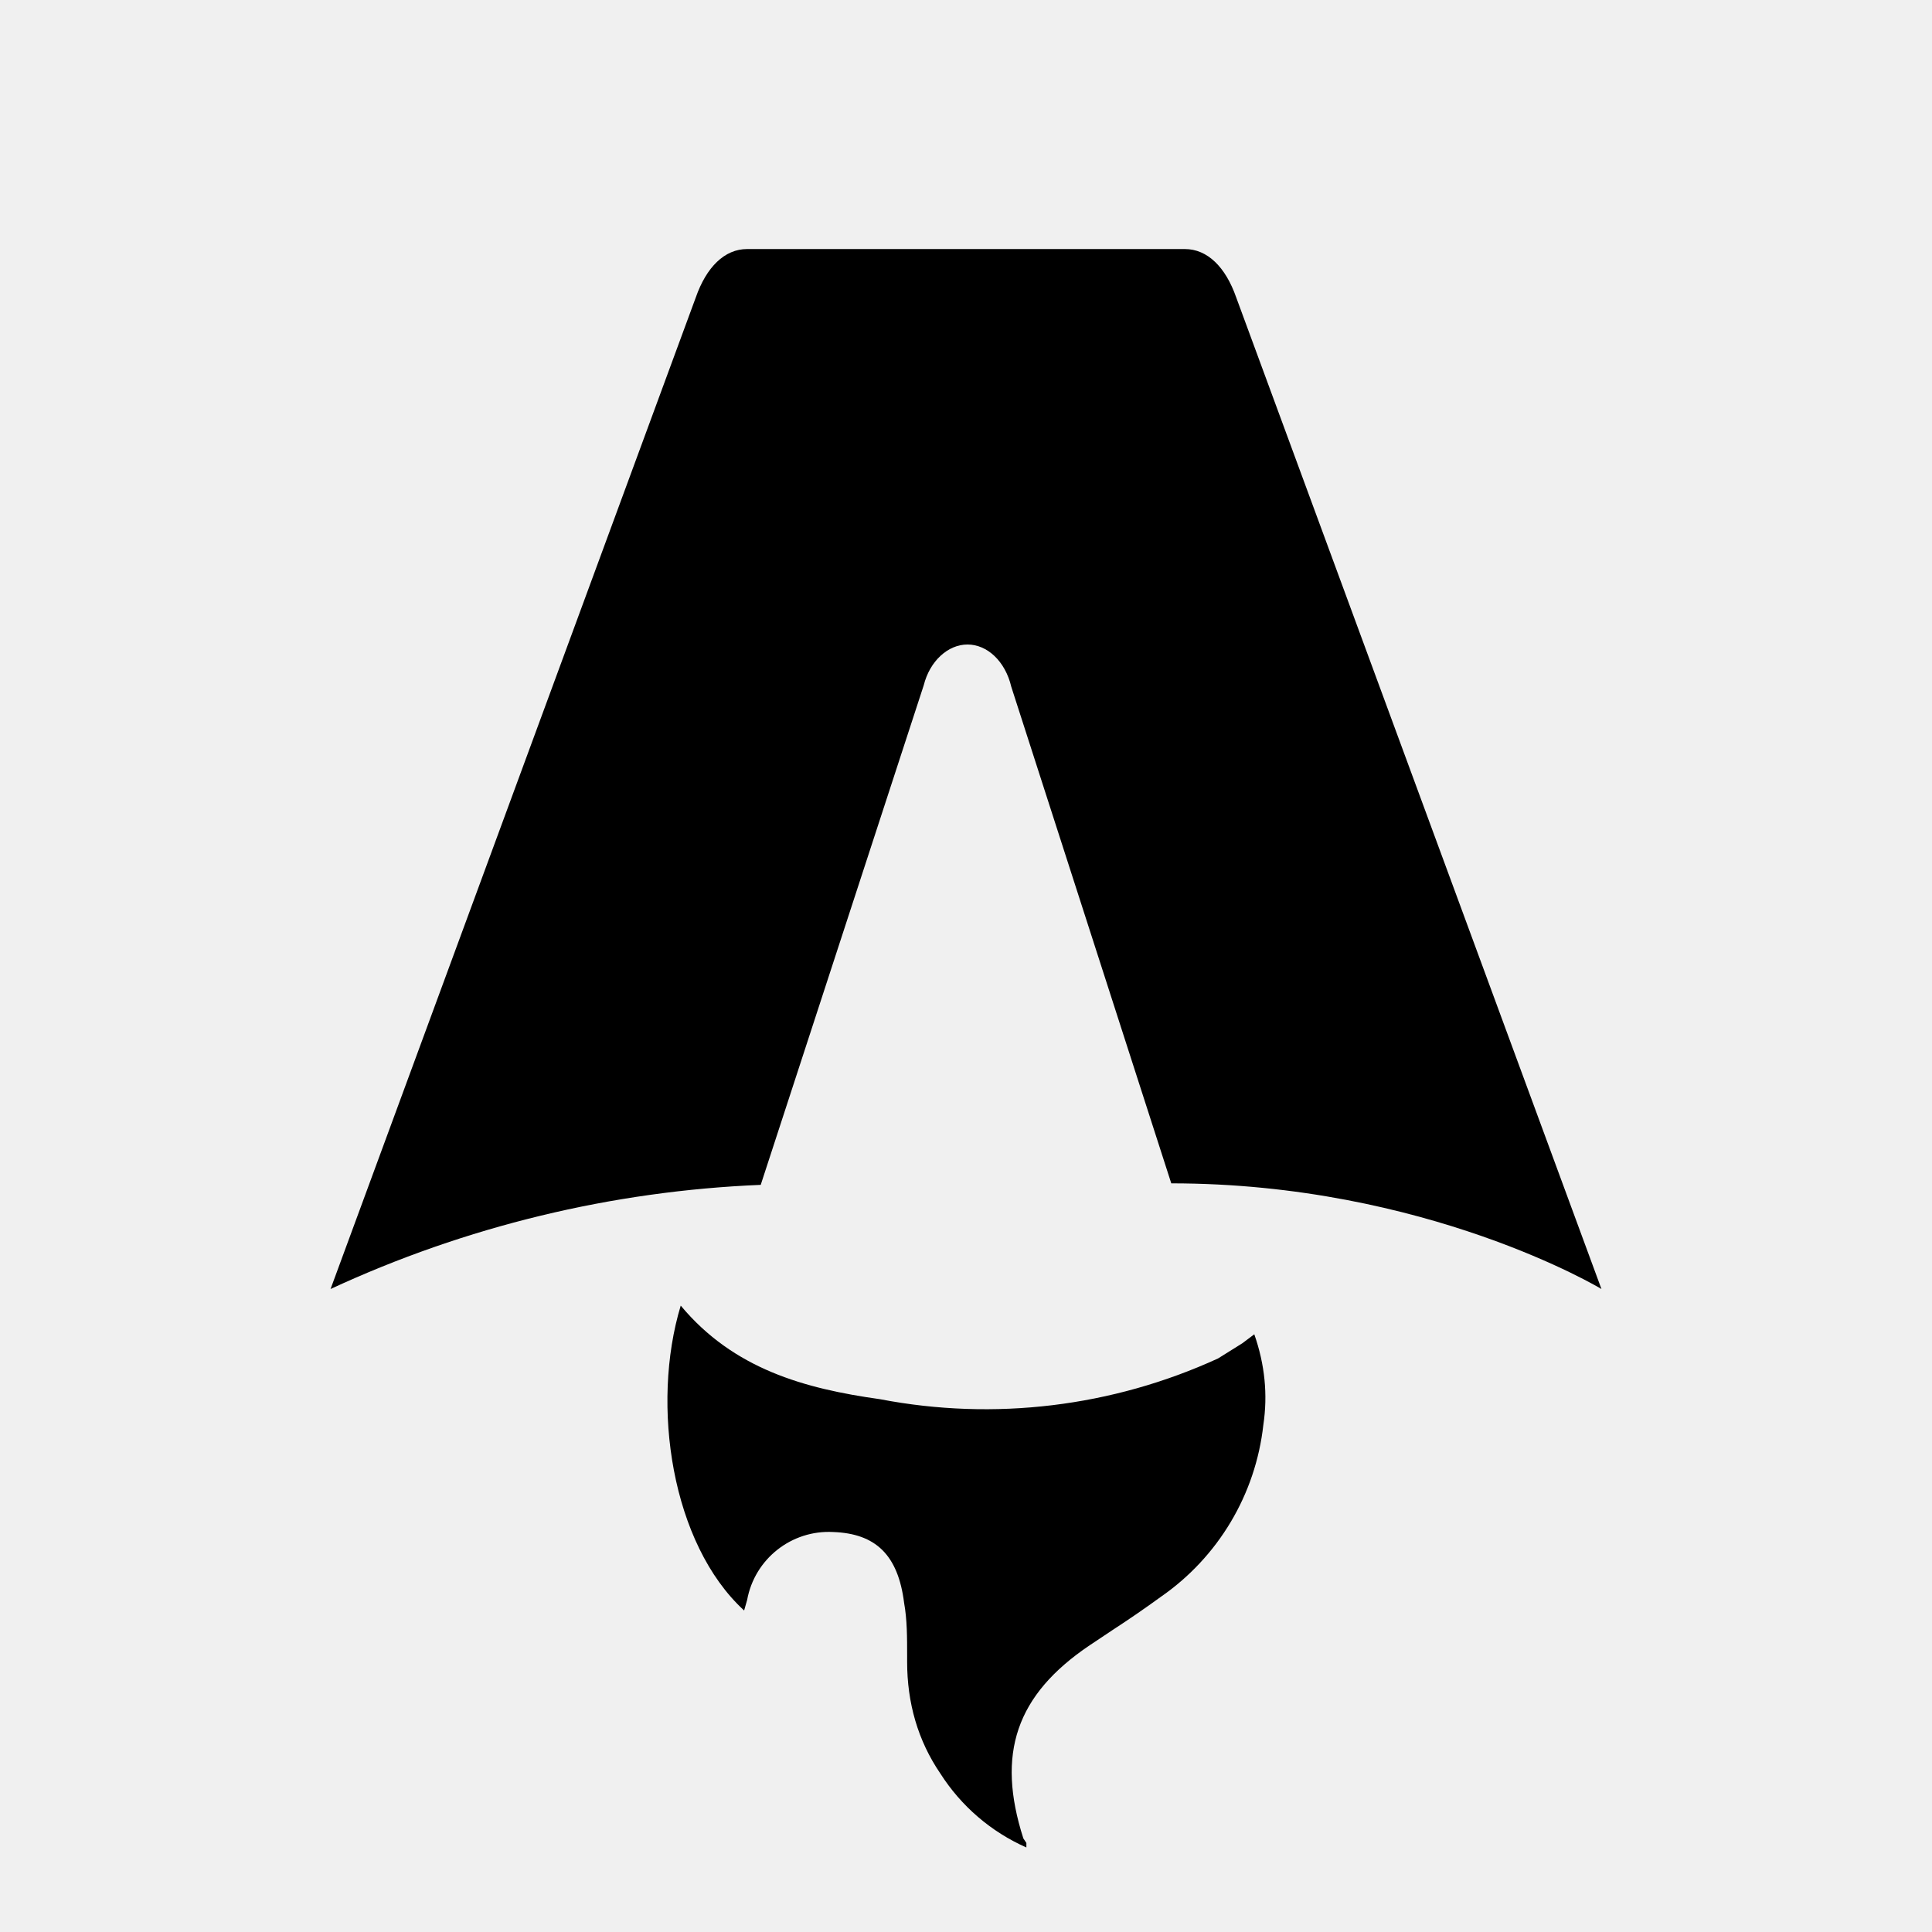
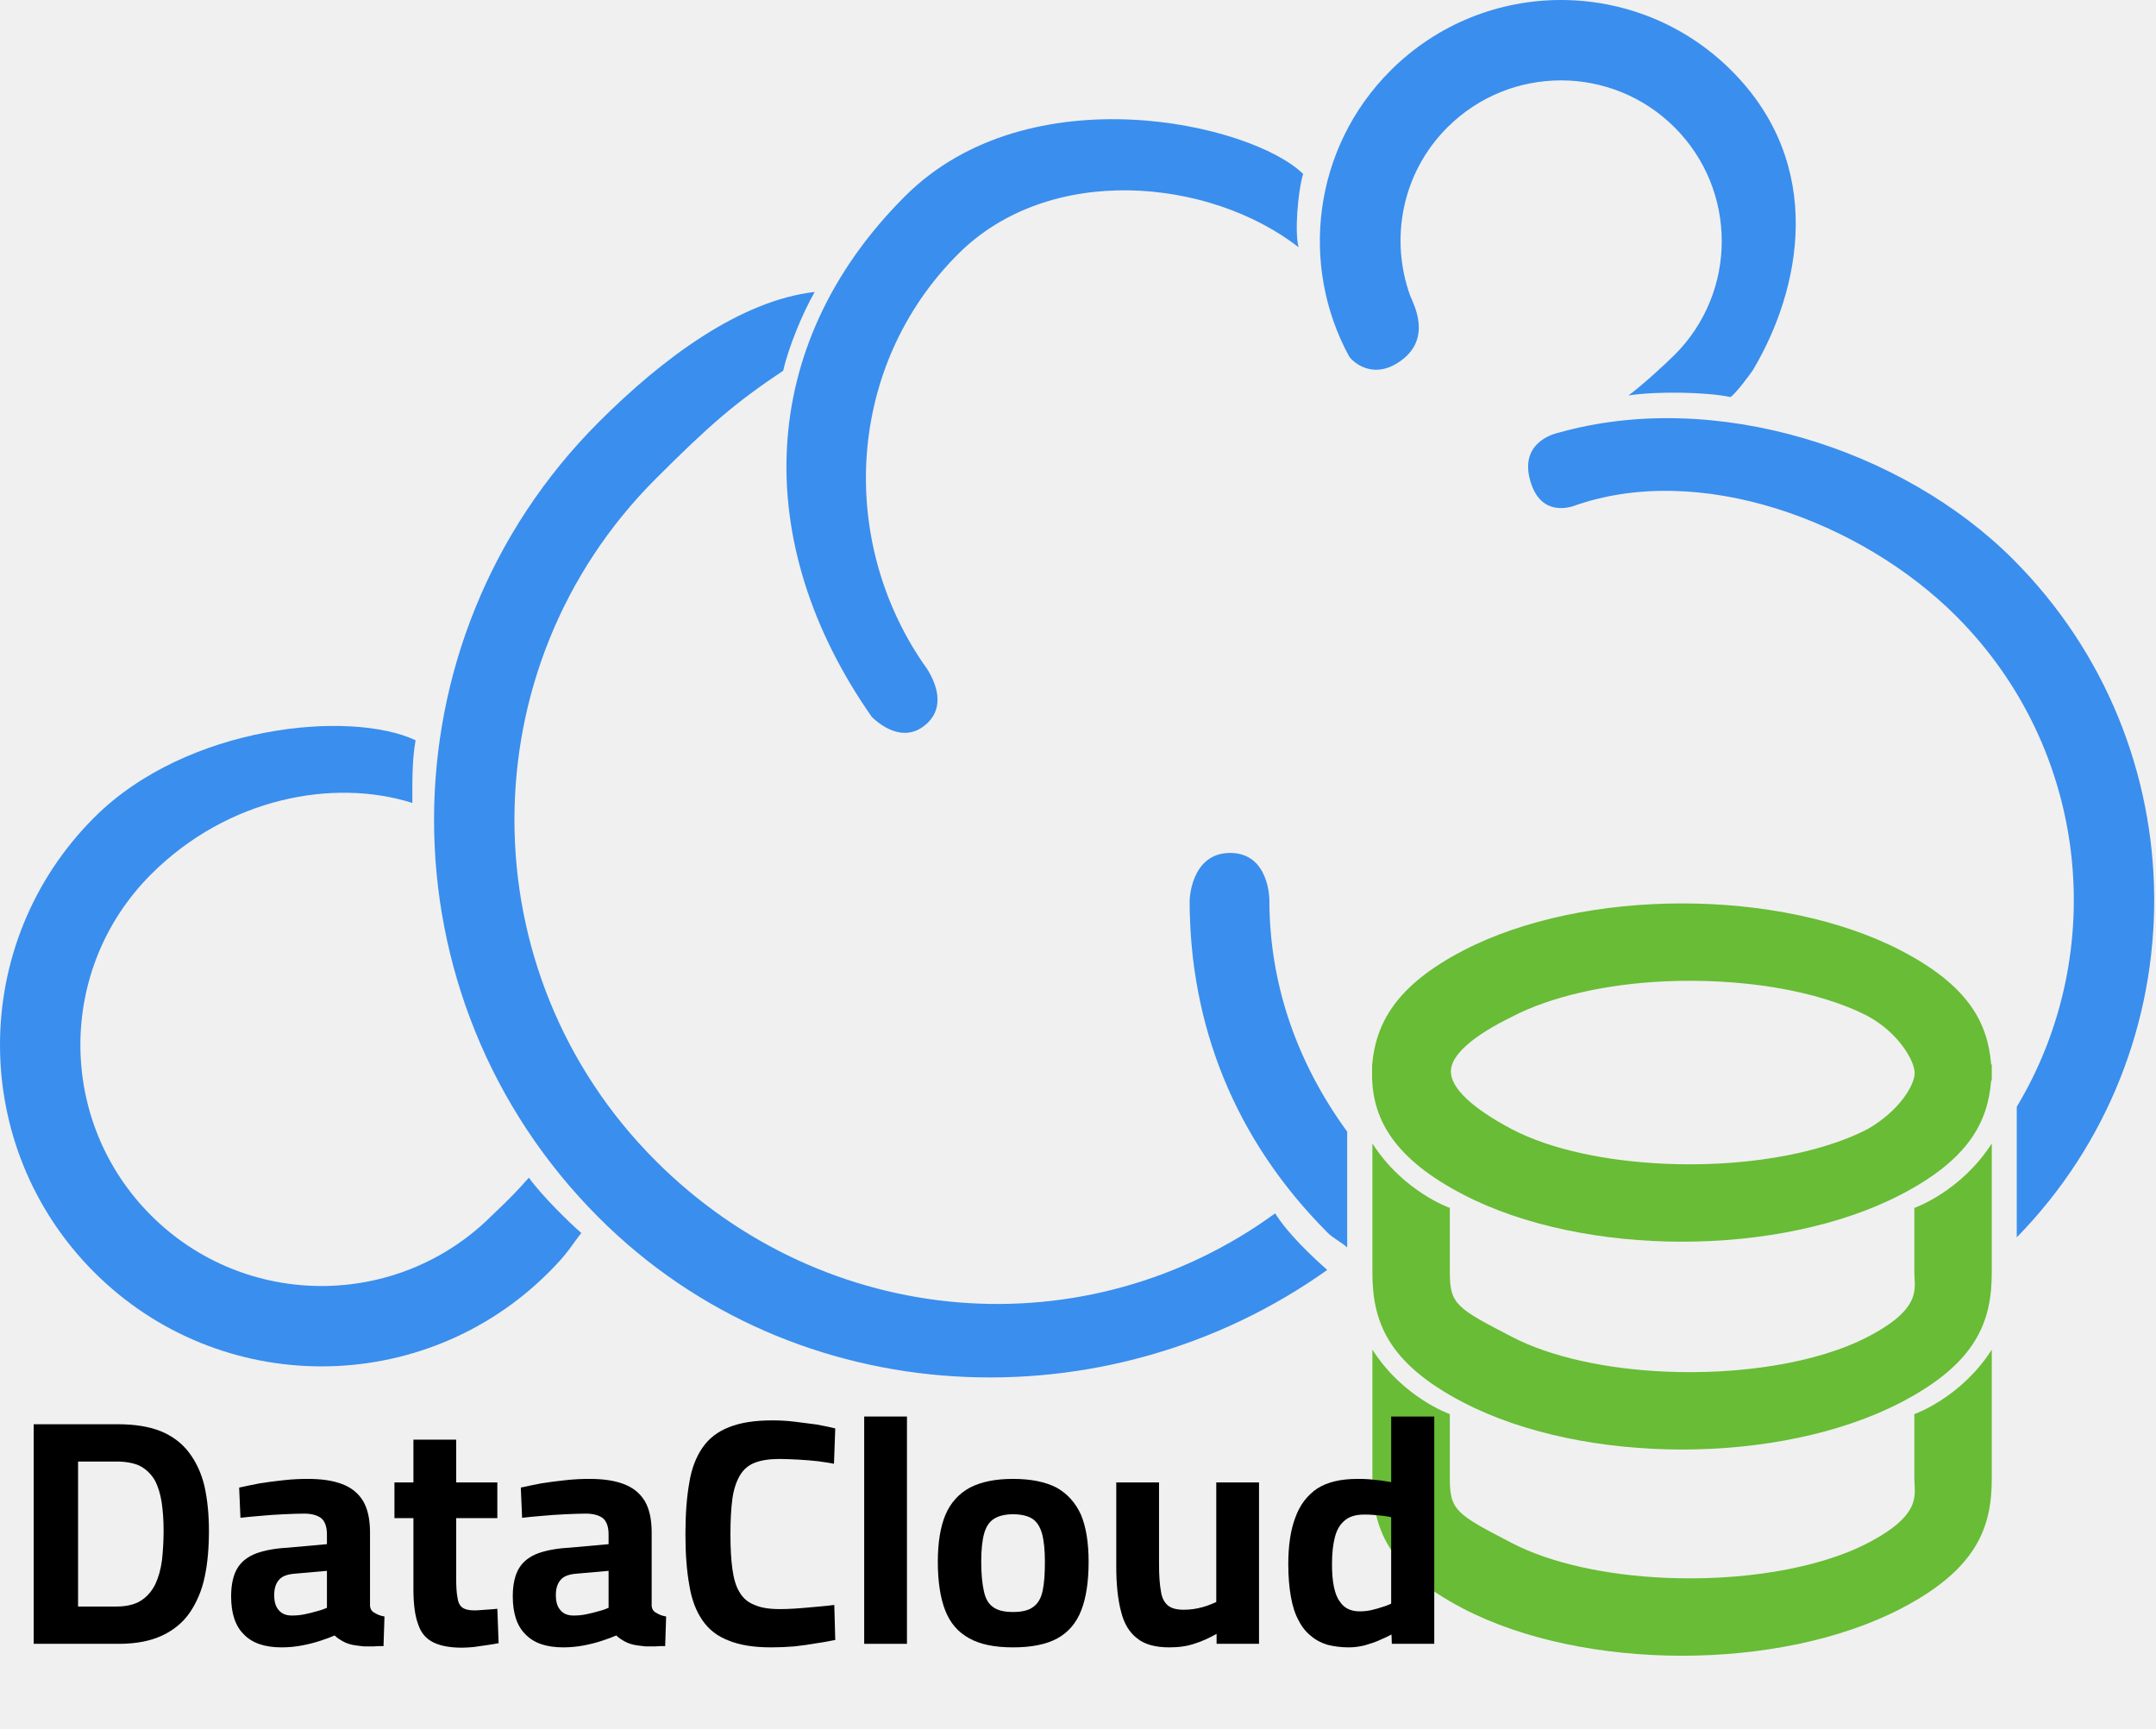
- <svg xmlns="http://www.w3.org/2000/svg" fill="none" viewBox="0 0 128 128">
-   <path d="M50.4 78.5a75.1 75.1 0 0 0-28.5 6.9l24.2-65.7c.7-2 1.9-3.2 3.4-3.2h29c1.5 0 2.7 1.2 3.4 3.2l24.2 65.7s-11.6-7-28.5-7L67 45.5c-.4-1.7-1.6-2.8-2.9-2.8-1.3 0-2.5 1.1-2.9 2.7L50.4 78.5Zm-1.1 28.2Zm-4.2-20.2c-2 6.6-.6 15.8 4.2 20.2a17.5 17.5 0 0 1 .2-.7 5.5 5.5 0 0 1 5.7-4.5c2.8.1 4.3 1.5 4.7 4.7.2 1.1.2 2.3.2 3.5v.4c0 2.7.7 5.2 2.2 7.4a13 13 0 0 0 5.7 4.9v-.3l-.2-.3c-1.8-5.6-.5-9.5 4.4-12.8l1.5-1a73 73 0 0 0 3.2-2.2 16 16 0 0 0 6.8-11.4c.3-2 .1-4-.6-6l-.8.6-1.6 1a37 37 0 0 1-22.4 2.7c-5-.7-9.7-2-13.2-6.2Z" />
-   <style>
-         path { fill: #000; }
-         @media (prefers-color-scheme: dark) {
-             path { fill: #FFF; }
-         }
-     </style>
+ <svg xmlns="http://www.w3.org/2000/svg" width="100%" height="100%" viewBox="0 0 5588 4480" version="1.1" xml:space="preserve" style="fill-rule:evenodd;clip-rule:evenodd;stroke-linejoin:round;stroke-miterlimit:2;">
+   <g transform="matrix(4.16667,0,0,4.16667,0,0)">
+     <g id="Main" transform="matrix(1,0,0,1,870,1410)">
+       <g id="CLOUD">
+         <g id="Graphic_42">
+           <path d="M-307.041,-1287.94C-399.785,-1195.34 -403.24,-1071.95 -327.69,-964C-324.44,-960.85 -307.99,-945.75 -292.89,-960.4C-277.74,-975.25 -295.763,-997.361 -295.763,-997.361C-348.983,-1075.23 -343.163,-1182.82 -274.041,-1251.94C-217.097,-1308.88 -117.75,-1299.3 -62.2,-1256.2C-64.75,-1264.75 -62.75,-1290.75 -59.4,-1301.8C-91.5,-1333.25 -229.816,-1365.05 -307.041,-1287.94Z" style="fill:rgb(58,142,237);fill-rule:nonzero;" />
+         </g>
+         <g id="Graphic_58">
+           <path d="M-32,-706C-63.794,-749.67 -80.4,-798.648 -80.4,-850.2C-80.4,-850.2 -80.3,-879.4 -104.8,-879.4C-129.3,-879.4 -130,-850 -130,-850C-130,-773.223 -102.579,-701.579 -44,-643C-40.841,-639.841 -35.262,-636.988 -32,-634L-32,-706ZM384.5,-640.262C499.284,-757.599 498.495,-945.769 382.132,-1062.13C313.356,-1130.91 196.5,-1168.25 99.4,-1140.8C99.4,-1140.8 75.8,-1136.35 81.4,-1112.8C87,-1089.25 104.5,-1094 108.2,-1095C186.79,-1123.4 287.753,-1085.8 346.777,-1026.78C429.582,-943.971 442.157,-817.53 384.5,-721.472L384.5,-640.262Z" style="fill:rgb(58,142,237);fill-rule:nonzero;" />
+         </g>
+         <g id="Graphic_38">
+           <path d="M-811.421,-901.421C-889.526,-823.317 -889.526,-696.684 -811.421,-618.579C-733.316,-540.474 -606.684,-540.474 -528.579,-618.579C-516.023,-631.135 -514.6,-635.2 -508.4,-643C-515.1,-648.7 -533.05,-666.2 -541,-677.4C-548.55,-668.95 -552.25,-665 -563.934,-653.934C-622.513,-595.355 -717.487,-595.355 -776.066,-653.934C-834.645,-712.513 -834.645,-807.487 -776.066,-866.066C-728.312,-913.82 -662.5,-926 -613.5,-910.5C-613.5,-923 -613.75,-936.75 -611.5,-949.5C-652,-968.5 -753.678,-959.165 -811.421,-901.421Z" style="fill:rgb(58,142,237);fill-rule:nonzero;" />
+         </g>
+         <g id="Graphic_36">
+           <path d="M-497.487,-1147.49C-634.171,-1010.8 -634.171,-789.197 -497.487,-652.513C-374.893,-529.918 -181.079,-522.679 -44.4,-620C-53.75,-628.25 -68.85,-642.45 -76.8,-655.2C-194.119,-569.782 -356.282,-582.018 -462.132,-687.868C-579.289,-805.026 -579.289,-994.975 -462.132,-1112.13C-428.839,-1145.42 -412.8,-1159.4 -382.8,-1179.4C-379.75,-1193.25 -370.9,-1215.1 -363.2,-1228.4C-409.5,-1223 -457.473,-1187.5 -497.487,-1147.49Z" style="fill:rgb(58,142,237);fill-rule:nonzero;" />
+         </g>
+         <g id="Graphic_49">
+           <path d="M220.4,-1179.8C250.625,-1230.62 265.645,-1307.49 207.066,-1366.07C148.487,-1424.64 53.513,-1424.64 -5.066,-1366.07C-53.226,-1317.91 -61.792,-1245.15 -30.764,-1188.24C-29,-1185.5 -15.85,-1172.4 2.2,-1186.2C20.25,-1200 9.75,-1220 7.2,-1226C-5.568,-1261.34 1.962,-1302.38 30.289,-1330.71C69.342,-1369.76 132.658,-1369.76 171.711,-1330.71C210.763,-1291.66 210.763,-1228.34 171.711,-1189.29C165.206,-1182.78 151.1,-1170 143,-1164C161,-1166.75 191.677,-1166.12 206.5,-1163C209.875,-1165.5 217.55,-1175.62 220.4,-1179.8Z" style="fill:rgb(58,142,237);fill-rule:nonzero;" />
+         </g>
+       </g>
+       <g id="DATA">
+         <g id="Graphic_56">
+           <path d="M31.845,-530.309C31.845,-530.309 2.949,-540.33 -16.315,-570.391L-16.315,-490.227C-16.315,-460.165 -7.359,-434.041 40.108,-409.35C115.338,-370.217 237.309,-370.217 312.539,-409.35C360.006,-434.041 368.961,-460.165 368.961,-490.227L368.961,-570.391C349.698,-540.33 320.802,-530.309 320.802,-530.309L320.802,-490.227C320.802,-480.206 326.047,-467.904 291.906,-450.144C260.169,-433.635 211.894,-426.412 165.686,-428.476C129.746,-430.081 95.057,-437.304 70.373,-450.144C36.232,-467.904 31.845,-470.185 31.845,-490.227L31.845,-530.309Z" style="fill:rgb(104,188,54);fill-rule:nonzero;" />
+         </g>
+         <g id="Graphic_55">
+           <path d="M31.845,-658.585C31.845,-658.585 2.949,-668.606 -16.315,-698.668L-16.315,-618.503C-16.315,-588.441 -7.359,-562.317 40.108,-537.626C115.338,-498.493 237.309,-498.493 312.539,-537.626C360.006,-562.317 368.961,-588.441 368.961,-618.503L368.961,-698.668C349.698,-668.606 320.802,-658.585 320.802,-658.585L320.802,-618.503C320.802,-608.482 326.047,-596.18 291.906,-578.42C260.169,-561.911 211.894,-554.689 165.686,-556.752C129.746,-558.357 95.057,-565.58 70.373,-578.42C36.232,-596.18 31.845,-598.462 31.845,-618.503L31.845,-658.585Z" style="fill:rgb(104,188,54);fill-rule:nonzero;" />
+         </g>
+         <g id="Graphic_54">
+           <path d="M-16.512,-738.965C-15.574,-712.696 -2.008,-688.825 40.108,-666.917C115.338,-627.784 237.309,-627.784 312.539,-666.917C354.655,-688.825 366.453,-711.86 368.578,-737.773L368.961,-737.773L368.961,-747.794L368.578,-747.794C366.453,-773.707 354.655,-796.743 312.539,-818.65C237.309,-857.783 115.338,-857.783 40.108,-818.65C-2.008,-796.743 -14.387,-772.991 -16.512,-747.078L-16.512,-738.965ZM70.5,-777.5C95.185,-790.341 129.746,-797.919 165.686,-799.524C211.894,-801.588 260.169,-794.365 291.906,-777.856C311,-767.5 321,-750 321,-742.5C321,-735 311.5,-719 291.906,-707.712C260.169,-691.202 211.894,-683.98 165.686,-686.043C129.746,-687.648 95.185,-694.659 70.5,-707.5C46,-720.5 32.5,-733 32.5,-743.5C32.5,-754 47,-766 70.5,-777.5Z" style="fill:rgb(104,188,54);fill-rule:nonzero;" />
+         </g>
+       </g>
+       <g transform="matrix(0.949607,0,0,0.949607,-861.635,-387.409)">
+         <g id="Logo">
+           <g transform="matrix(210.613,0,0,210.613,0,0)">
+             <path d="M0.063,-0L0.063,-0.683L0.324,-0.683C0.377,-0.683 0.422,-0.676 0.459,-0.661C0.495,-0.646 0.524,-0.624 0.546,-0.595C0.568,-0.566 0.584,-0.532 0.594,-0.491C0.603,-0.45 0.608,-0.404 0.608,-0.352C0.608,-0.299 0.604,-0.252 0.595,-0.209C0.586,-0.166 0.57,-0.129 0.549,-0.098C0.528,-0.067 0.499,-0.043 0.463,-0.026C0.427,-0.009 0.382,-0 0.328,-0L0.063,-0ZM0.201,-0.116L0.32,-0.116C0.351,-0.116 0.377,-0.122 0.396,-0.134C0.415,-0.146 0.43,-0.163 0.441,-0.185C0.451,-0.206 0.458,-0.231 0.462,-0.26C0.465,-0.288 0.467,-0.319 0.467,-0.352C0.467,-0.384 0.465,-0.413 0.461,-0.44C0.457,-0.466 0.45,-0.489 0.44,-0.508C0.429,-0.527 0.415,-0.541 0.396,-0.552C0.377,-0.562 0.351,-0.567 0.32,-0.567L0.201,-0.567L0.201,-0.116Z" style="fill-rule:nonzero;" />
+           </g>
+           <g transform="matrix(210.613,0,0,210.613,136.477,0)">
+             <path d="M0.186,0.011C0.134,0.011 0.095,-0.002 0.069,-0.029C0.042,-0.055 0.029,-0.095 0.029,-0.148C0.029,-0.185 0.036,-0.215 0.049,-0.236C0.062,-0.257 0.082,-0.272 0.109,-0.282C0.135,-0.291 0.167,-0.297 0.205,-0.299L0.327,-0.31L0.327,-0.34C0.327,-0.364 0.321,-0.381 0.309,-0.391C0.297,-0.4 0.279,-0.405 0.256,-0.405C0.237,-0.405 0.216,-0.404 0.192,-0.403C0.167,-0.402 0.143,-0.4 0.12,-0.398C0.096,-0.396 0.075,-0.394 0.058,-0.392L0.054,-0.486C0.071,-0.49 0.092,-0.494 0.117,-0.499C0.141,-0.503 0.166,-0.506 0.193,-0.509C0.22,-0.512 0.244,-0.513 0.267,-0.513C0.31,-0.513 0.345,-0.508 0.374,-0.497C0.403,-0.486 0.424,-0.469 0.439,-0.445C0.454,-0.42 0.461,-0.387 0.461,-0.346L0.461,-0.117C0.462,-0.108 0.467,-0.1 0.476,-0.096C0.485,-0.09 0.495,-0.087 0.506,-0.085L0.503,0.007C0.492,0.007 0.482,0.007 0.472,0.008C0.461,0.008 0.451,0.008 0.442,0.008C0.433,0.007 0.424,0.006 0.417,0.005C0.402,0.003 0.389,-0.001 0.378,-0.007C0.367,-0.013 0.358,-0.019 0.351,-0.026C0.34,-0.021 0.326,-0.016 0.308,-0.01C0.29,-0.004 0.271,0.001 0.25,0.005C0.229,0.009 0.207,0.011 0.186,0.011ZM0.218,-0.088C0.231,-0.088 0.244,-0.089 0.258,-0.092C0.272,-0.095 0.285,-0.098 0.298,-0.102C0.31,-0.105 0.32,-0.109 0.327,-0.112L0.327,-0.227L0.225,-0.218C0.203,-0.216 0.187,-0.21 0.178,-0.199C0.168,-0.188 0.163,-0.172 0.163,-0.152C0.163,-0.132 0.167,-0.116 0.177,-0.105C0.186,-0.094 0.199,-0.088 0.218,-0.088Z" style="fill-rule:nonzero;" />
+           </g>
+           <g transform="matrix(210.613,0,0,210.613,245.365,0)">
+             <path d="M0.231,0.012C0.194,0.012 0.165,0.007 0.142,-0.004C0.119,-0.015 0.103,-0.033 0.094,-0.06C0.084,-0.086 0.079,-0.123 0.079,-0.17L0.079,-0.391L0.02,-0.391L0.02,-0.502L0.079,-0.502L0.079,-0.635L0.212,-0.635L0.212,-0.502L0.34,-0.502L0.34,-0.391L0.212,-0.391L0.212,-0.205C0.212,-0.179 0.213,-0.159 0.216,-0.144C0.218,-0.129 0.223,-0.119 0.231,-0.113C0.239,-0.107 0.251,-0.104 0.268,-0.104C0.273,-0.104 0.28,-0.104 0.289,-0.105C0.298,-0.106 0.308,-0.106 0.317,-0.107C0.326,-0.108 0.334,-0.108 0.34,-0.109L0.344,-0.002C0.334,0 0.322,0.002 0.308,0.004C0.293,0.006 0.279,0.008 0.266,0.01C0.252,0.011 0.24,0.012 0.231,0.012Z" style="fill-rule:nonzero;" />
+           </g>
+           <g transform="matrix(210.613,0,0,210.613,320.975,0)">
+             <path d="M0.186,0.011C0.134,0.011 0.095,-0.002 0.069,-0.029C0.042,-0.055 0.029,-0.095 0.029,-0.148C0.029,-0.185 0.036,-0.215 0.049,-0.236C0.062,-0.257 0.082,-0.272 0.109,-0.282C0.135,-0.291 0.167,-0.297 0.205,-0.299L0.327,-0.31L0.327,-0.34C0.327,-0.364 0.321,-0.381 0.309,-0.391C0.297,-0.4 0.279,-0.405 0.256,-0.405C0.237,-0.405 0.216,-0.404 0.192,-0.403C0.167,-0.402 0.143,-0.4 0.12,-0.398C0.096,-0.396 0.075,-0.394 0.058,-0.392L0.054,-0.486C0.071,-0.49 0.092,-0.494 0.117,-0.499C0.141,-0.503 0.166,-0.506 0.193,-0.509C0.22,-0.512 0.244,-0.513 0.267,-0.513C0.31,-0.513 0.345,-0.508 0.374,-0.497C0.403,-0.486 0.424,-0.469 0.439,-0.445C0.454,-0.42 0.461,-0.387 0.461,-0.346L0.461,-0.117C0.462,-0.108 0.467,-0.1 0.476,-0.096C0.485,-0.09 0.495,-0.087 0.506,-0.085L0.503,0.007C0.492,0.007 0.482,0.007 0.472,0.008C0.461,0.008 0.451,0.008 0.442,0.008C0.433,0.007 0.424,0.006 0.417,0.005C0.402,0.003 0.389,-0.001 0.378,-0.007C0.367,-0.013 0.358,-0.019 0.351,-0.026C0.34,-0.021 0.326,-0.016 0.308,-0.01C0.29,-0.004 0.271,0.001 0.25,0.005C0.229,0.009 0.207,0.011 0.186,0.011ZM0.218,-0.088C0.231,-0.088 0.244,-0.089 0.258,-0.092C0.272,-0.095 0.285,-0.098 0.298,-0.102C0.31,-0.105 0.32,-0.109 0.327,-0.112L0.327,-0.227L0.225,-0.218C0.203,-0.216 0.187,-0.21 0.178,-0.199C0.168,-0.188 0.163,-0.172 0.163,-0.152C0.163,-0.132 0.167,-0.116 0.177,-0.105C0.186,-0.094 0.199,-0.088 0.218,-0.088Z" style="fill-rule:nonzero;" />
+           </g>
+           <g transform="matrix(210.613,0,0,210.613,431.126,0)">
+             <path d="M0.309,0.011C0.256,0.011 0.212,0.004 0.178,-0.01C0.143,-0.023 0.116,-0.044 0.096,-0.073C0.076,-0.102 0.062,-0.138 0.055,-0.183C0.047,-0.227 0.043,-0.28 0.043,-0.341C0.043,-0.403 0.047,-0.456 0.055,-0.501C0.062,-0.545 0.076,-0.581 0.096,-0.61C0.116,-0.639 0.143,-0.66 0.179,-0.674C0.214,-0.688 0.258,-0.695 0.313,-0.695C0.335,-0.695 0.358,-0.694 0.382,-0.691C0.406,-0.688 0.429,-0.685 0.452,-0.682C0.474,-0.678 0.493,-0.674 0.509,-0.67L0.505,-0.56C0.492,-0.563 0.475,-0.565 0.455,-0.568C0.435,-0.57 0.415,-0.572 0.394,-0.573C0.373,-0.574 0.354,-0.575 0.336,-0.575C0.304,-0.575 0.278,-0.571 0.258,-0.563C0.238,-0.555 0.223,-0.542 0.212,-0.523C0.201,-0.504 0.193,-0.48 0.189,-0.451C0.185,-0.421 0.183,-0.384 0.183,-0.341C0.183,-0.298 0.185,-0.262 0.189,-0.233C0.193,-0.203 0.2,-0.179 0.211,-0.161C0.222,-0.142 0.237,-0.129 0.258,-0.121C0.278,-0.112 0.304,-0.108 0.337,-0.108C0.364,-0.108 0.393,-0.11 0.426,-0.113C0.458,-0.116 0.485,-0.118 0.506,-0.121L0.509,-0.012C0.493,-0.009 0.474,-0.005 0.452,-0.002C0.43,0.002 0.407,0.005 0.382,0.008C0.357,0.01 0.333,0.011 0.309,0.011Z" style="fill-rule:nonzero;" />
+           </g>
+           <g transform="matrix(210.613,0,0,210.613,544.857,0)">
+             <rect x="0.059" y="-0.707" width="0.133" height="0.707" style="fill-rule:nonzero;" />
+           </g>
+           <g transform="matrix(210.613,0,0,210.613,597.721,0)">
+             <path d="M0.271,0.011C0.214,0.011 0.169,0.002 0.135,-0.017C0.1,-0.036 0.075,-0.065 0.06,-0.104C0.045,-0.142 0.037,-0.193 0.037,-0.255C0.037,-0.315 0.045,-0.364 0.061,-0.402C0.077,-0.439 0.102,-0.467 0.137,-0.486C0.172,-0.504 0.216,-0.513 0.271,-0.513C0.326,-0.513 0.371,-0.504 0.406,-0.486C0.44,-0.467 0.465,-0.439 0.482,-0.402C0.498,-0.364 0.506,-0.315 0.506,-0.255C0.506,-0.193 0.498,-0.142 0.483,-0.104C0.468,-0.065 0.443,-0.036 0.409,-0.017C0.374,0.002 0.328,0.011 0.271,0.011ZM0.271,-0.099C0.299,-0.099 0.32,-0.104 0.334,-0.115C0.348,-0.125 0.358,-0.141 0.363,-0.165C0.368,-0.188 0.37,-0.218 0.37,-0.255C0.37,-0.292 0.367,-0.321 0.361,-0.343C0.355,-0.364 0.345,-0.38 0.331,-0.389C0.317,-0.398 0.297,-0.403 0.271,-0.403C0.246,-0.403 0.226,-0.398 0.212,-0.389C0.197,-0.38 0.187,-0.364 0.181,-0.343C0.175,-0.321 0.172,-0.292 0.172,-0.255C0.172,-0.218 0.175,-0.188 0.18,-0.165C0.185,-0.141 0.194,-0.125 0.208,-0.115C0.222,-0.104 0.243,-0.099 0.271,-0.099Z" style="fill-rule:nonzero;" />
+           </g>
+           <g transform="matrix(210.613,0,0,210.613,711.873,0)">
+             <path d="M0.215,0.011C0.172,0.011 0.138,0.002 0.115,-0.017C0.091,-0.035 0.074,-0.063 0.065,-0.1C0.055,-0.137 0.05,-0.184 0.05,-0.241L0.05,-0.502L0.183,-0.502L0.183,-0.247C0.183,-0.212 0.185,-0.184 0.189,-0.163C0.192,-0.142 0.2,-0.128 0.211,-0.119C0.222,-0.11 0.239,-0.106 0.26,-0.106C0.281,-0.106 0.3,-0.109 0.318,-0.114C0.336,-0.119 0.35,-0.125 0.361,-0.13L0.361,-0.502L0.494,-0.502L0.494,-0L0.362,-0L0.362,-0.031C0.339,-0.018 0.317,-0.008 0.295,-0.001C0.272,0.007 0.246,0.011 0.215,0.011Z" style="fill-rule:nonzero;" />
+           </g>
+           <g transform="matrix(210.613,0,0,210.613,827.5,0)">
+             <path d="M0.224,0.011C0.2,0.011 0.178,0.008 0.158,0.003C0.138,-0.003 0.121,-0.012 0.106,-0.025C0.091,-0.037 0.078,-0.053 0.068,-0.073C0.057,-0.093 0.049,-0.118 0.044,-0.147C0.039,-0.175 0.036,-0.209 0.036,-0.248C0.036,-0.305 0.043,-0.354 0.058,-0.393C0.072,-0.432 0.095,-0.462 0.126,-0.483C0.157,-0.503 0.199,-0.513 0.251,-0.513C0.261,-0.513 0.273,-0.513 0.286,-0.512C0.299,-0.511 0.312,-0.509 0.325,-0.508C0.338,-0.506 0.348,-0.504 0.356,-0.503L0.356,-0.707L0.49,-0.707L0.49,-0L0.358,-0L0.357,-0.029C0.348,-0.024 0.335,-0.018 0.321,-0.012C0.306,-0.005 0.29,0 0.273,0.005C0.256,0.009 0.24,0.011 0.224,0.011ZM0.258,-0.101C0.27,-0.101 0.282,-0.102 0.295,-0.105C0.307,-0.108 0.319,-0.111 0.33,-0.115C0.341,-0.118 0.349,-0.122 0.356,-0.125L0.356,-0.394C0.35,-0.395 0.342,-0.397 0.332,-0.398C0.322,-0.399 0.312,-0.4 0.301,-0.401C0.29,-0.402 0.281,-0.402 0.272,-0.402C0.246,-0.402 0.226,-0.396 0.212,-0.384C0.197,-0.372 0.187,-0.355 0.181,-0.332C0.175,-0.309 0.172,-0.281 0.172,-0.248C0.172,-0.219 0.174,-0.196 0.178,-0.177C0.182,-0.158 0.188,-0.142 0.196,-0.132C0.203,-0.121 0.212,-0.113 0.223,-0.108C0.234,-0.103 0.245,-0.101 0.258,-0.101Z" style="fill-rule:nonzero;" />
+           </g>
+         </g>
+       </g>
+     </g>
+   </g>
</svg>
